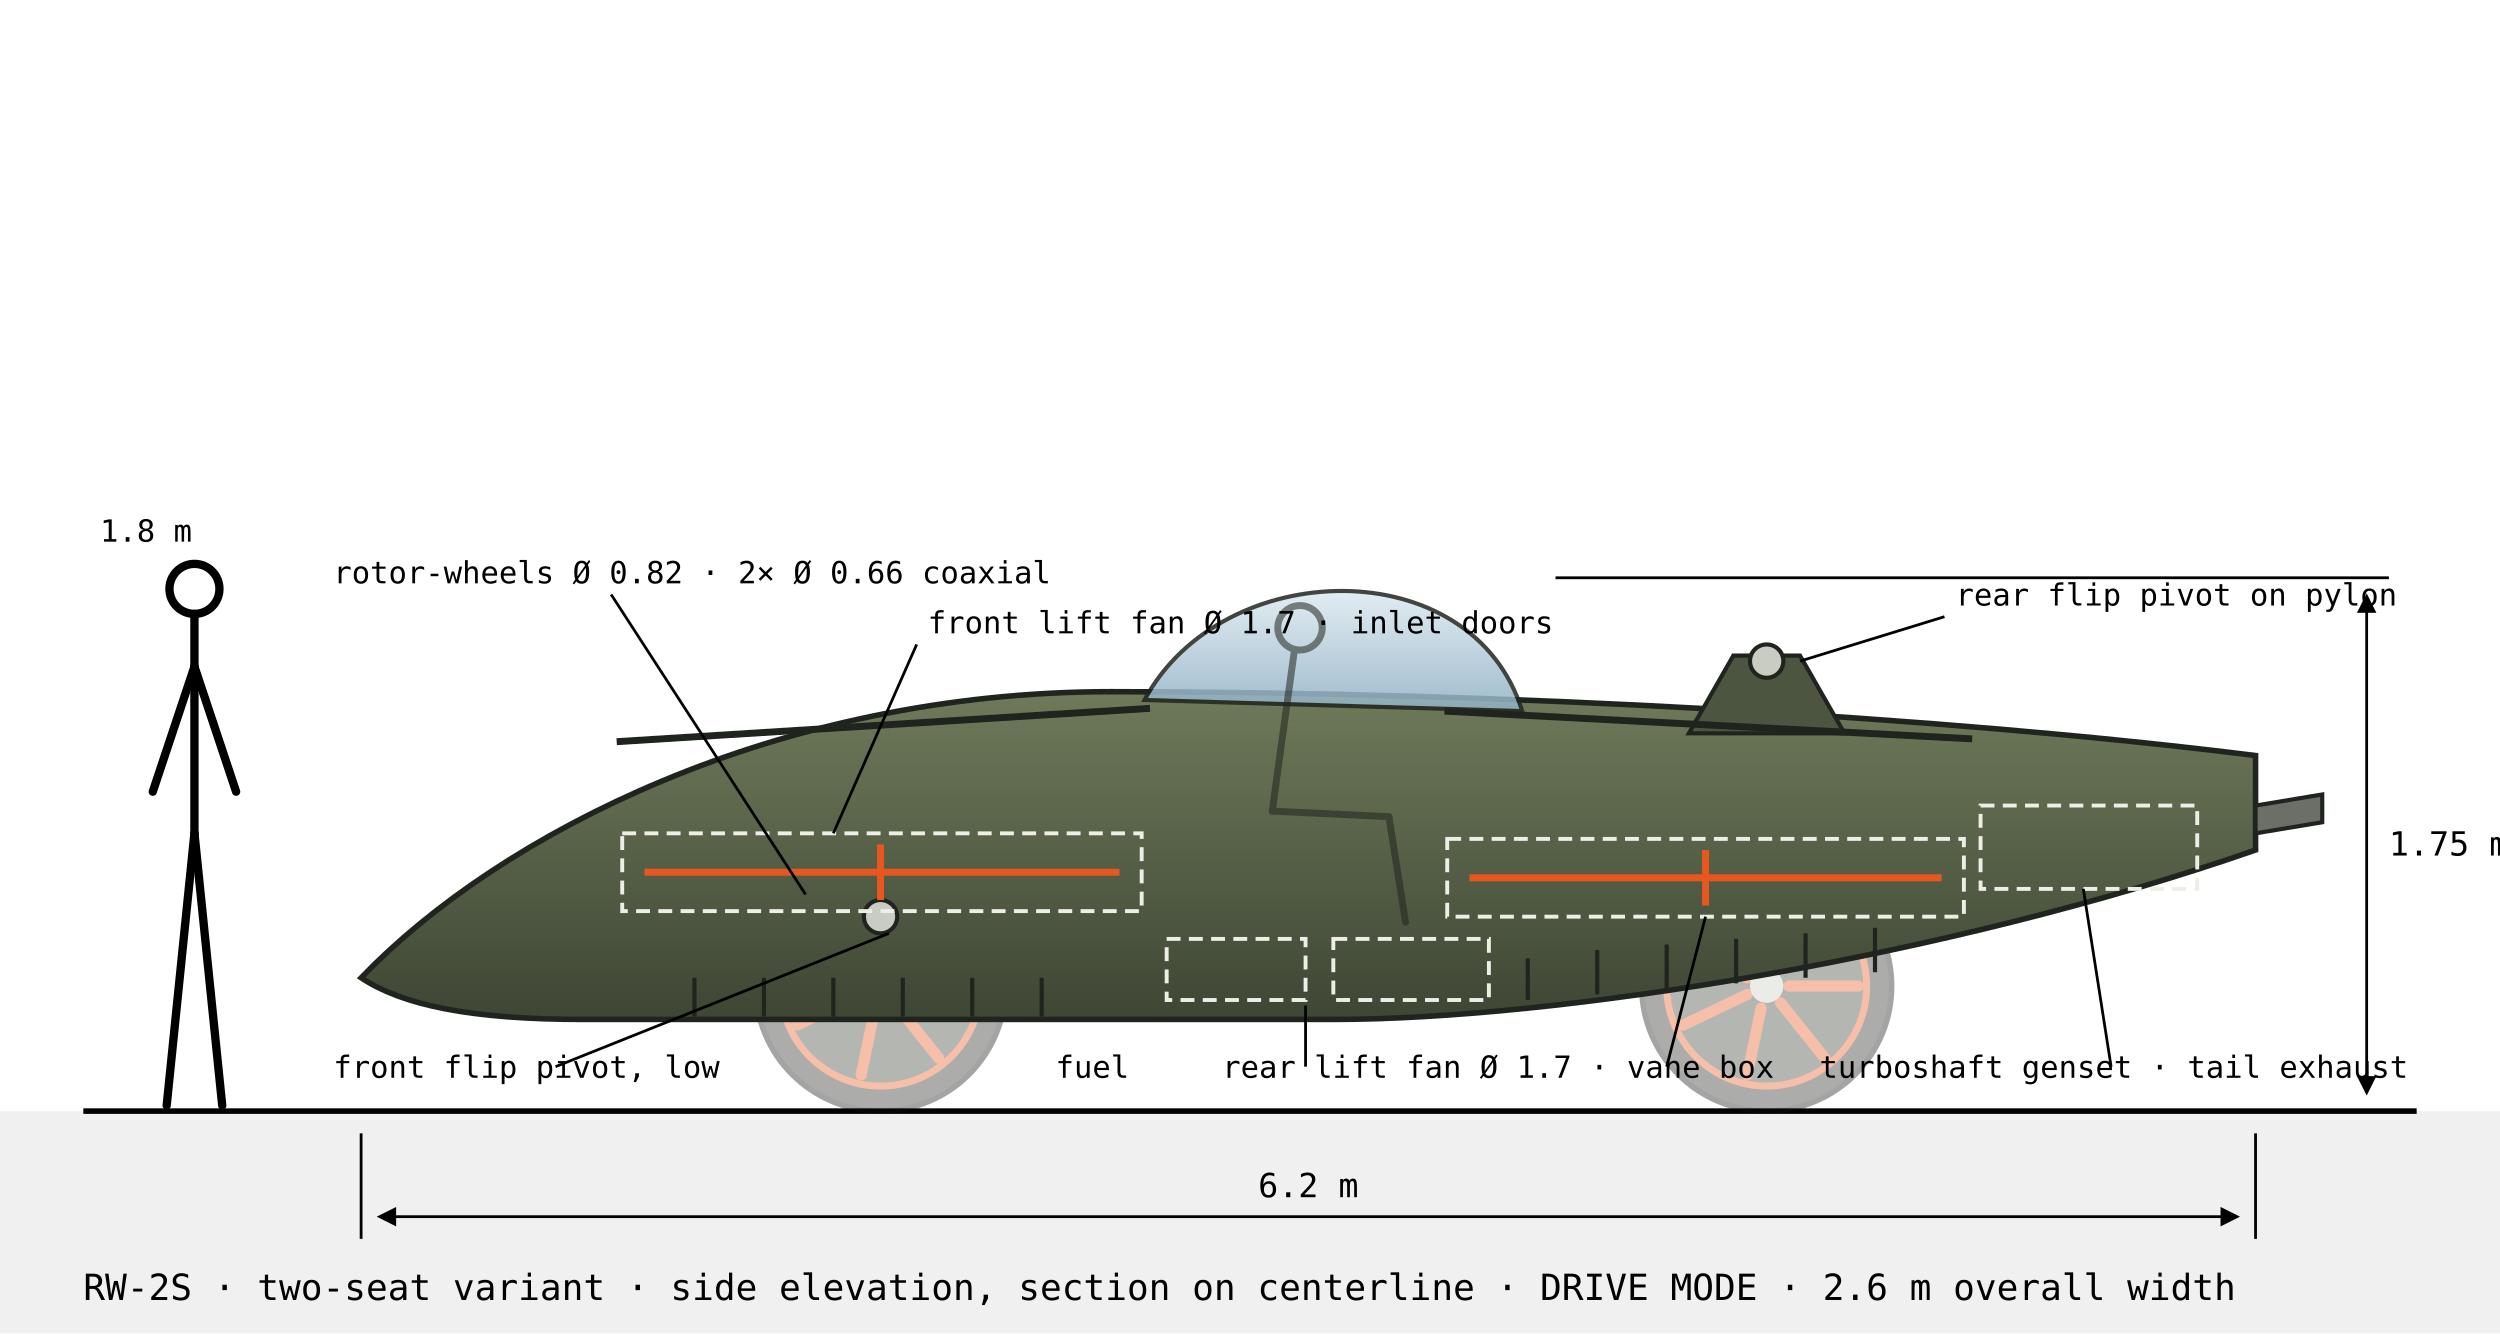
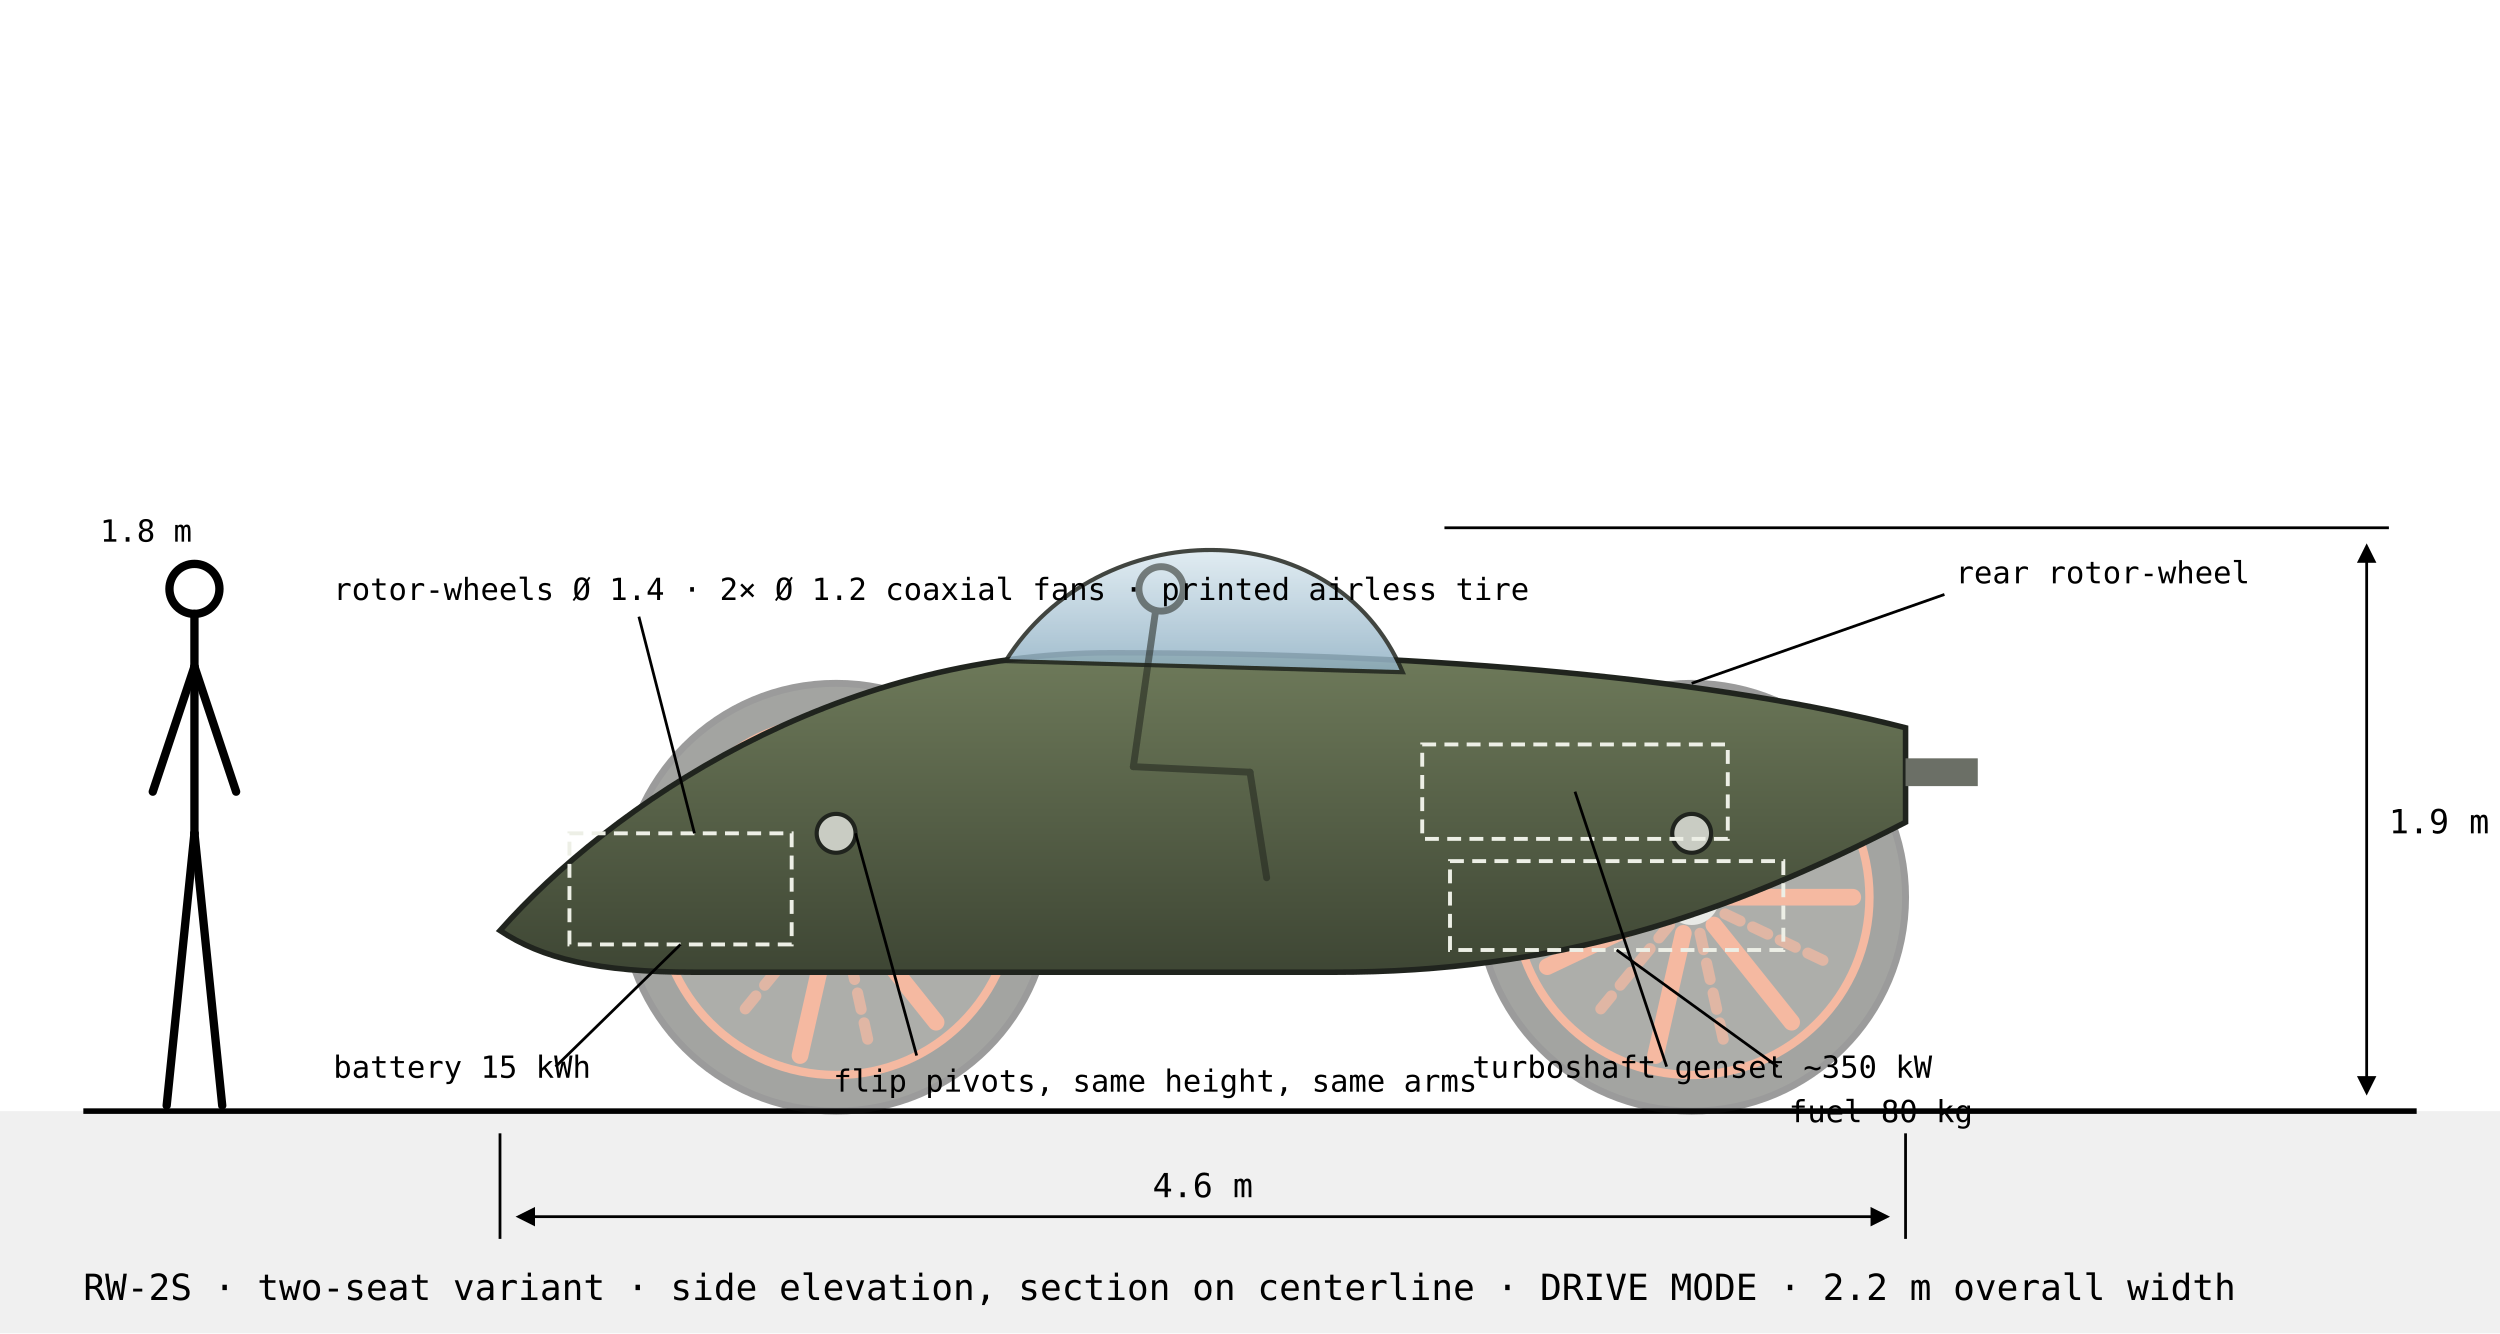
- <svg xmlns="http://www.w3.org/2000/svg" viewBox="0 0 900 480" role="img" aria-label="RW-2S two-seat variant, side elevation in drive mode with the hull sectioned on the centerline: a 6.2 metre cambered lifting-body hull with a bubble canopy over a two-seat cabin, two 1.7 metre lift fans buried fore and aft of the cabin, a turboshaft generator in the tail, fuel and battery under the cabin floor, four 0.82 metre coaxial rotor-wheels ghosted outboard, front flip pivots low on the flank and rear pivots on raised pylons; a 1.8 metre standing figure for scale." font-family="ui-monospace, SFMono-Regular, Menlo, monospace" font-size="12">
+ <svg xmlns="http://www.w3.org/2000/svg" viewBox="0 0 900 480" role="img" aria-label="RW-2S two-seat variant, side elevation in drive mode with the hull sectioned on the centerline: a 4.6 metre cambered hull slung between four 1.4 metre coaxial rotor-wheels that carry all the lift, a bubble canopy over a two-seat cabin, a turboshaft generator and fuel in the tail, battery in the nose, flip pivots at the same height front and rear; a 1.8 metre standing figure for scale." font-family="ui-monospace, SFMono-Regular, Menlo, monospace" font-size="12">
  <defs>
    <marker id="a5" viewBox="0 0 10 10" refX="8" refY="5" markerWidth="7" markerHeight="7" orient="auto-start-reverse">
      <path d="M0,0 L10,5 L0,10 Z" fill="currentColor" />
    </marker>
    <linearGradient id="hullg" x1="0" y1="0" x2="0" y2="1">
      <stop offset="0" stop-color="#6E7A5A" />
      <stop offset="1" stop-color="#3E4634" />
    </linearGradient>
    <linearGradient id="glassg" x1="0" y1="0" x2="0" y2="1">
      <stop offset="0" stop-color="#DCE9F0" />
      <stop offset="1" stop-color="#8FB0C4" />
    </linearGradient>
    <g id="w5">
-       <circle r="45" fill="#24271F" stroke="#111" stroke-width="2" />
-       <circle r="36" fill="#3B3F35" stroke="#E8571F" stroke-width="2.5" />
-       <g stroke="#E8571F" stroke-width="4" stroke-linecap="round">
-         <line x1="8" y1="0" x2="33" y2="0" />
-         <line x1="5" y1="6" x2="21" y2="26" />
-         <line x1="-2" y1="8" x2="-7" y2="32" />
-         <line x1="-7" y1="3" x2="-30" y2="14" />
-         <line x1="-7" y1="-3" x2="-30" y2="-14" />
-         <line x1="-2" y1="-8" x2="-7" y2="-32" />
-         <line x1="5" y1="-6" x2="21" y2="-26" />
+       <circle r="77" fill="#24271F" stroke="#111" stroke-width="2.5" />
+       <circle r="64" fill="#3B3F35" stroke="#E8571F" stroke-width="3" />
+       <g stroke="#E8571F" stroke-width="6" stroke-linecap="round">
+         <line x1="13" y1="0" x2="58" y2="0" />
+         <line x1="8" y1="10" x2="36" y2="45" />
+         <line x1="-3" y1="13" x2="-13" y2="57" />
+         <line x1="-12" y1="6" x2="-52" y2="25" />
+         <line x1="-12" y1="-6" x2="-52" y2="-25" />
+         <line x1="-3" y1="-13" x2="-13" y2="-57" />
+         <line x1="8" y1="-10" x2="36" y2="-45" />
      </g>
-       <circle r="6" fill="#C9CCC3" />
+       <g stroke="#E8571F" stroke-width="4" stroke-linecap="round" stroke-dasharray="6 5" opacity="0.7">
+         <line x1="12" y1="6" x2="50" y2="24" />
+         <line x1="3" y1="13" x2="12" y2="54" />
+         <line x1="-8" y1="10" x2="-35" y2="43" />
+         <line x1="-13" y1="0" x2="-56" y2="0" />
+         <line x1="-8" y1="-10" x2="-35" y2="-43" />
+         <line x1="3" y1="-13" x2="12" y2="-54" />
+         <line x1="12" y1="-6" x2="50" y2="-24" />
+       </g>
+       <circle r="10" fill="#C9CCC3" />
    </g>
  </defs>
  <rect x="0" y="400" width="900" height="80" fill="currentColor" opacity="0.06" />
  <line x1="30" y1="400" x2="870" y2="400" stroke="currentColor" stroke-width="2" />
  <g stroke="currentColor" stroke-width="3" stroke-linecap="round" fill="none">
    <circle cx="70" cy="212" r="9" />
    <line x1="70" y1="221" x2="70" y2="300" />
    <line x1="70" y1="300" x2="60" y2="398" />
    <line x1="70" y1="300" x2="80" y2="398" />
    <line x1="70" y1="240" x2="55" y2="285" />
    <line x1="70" y1="240" x2="85" y2="285" />
  </g>
  <text x="36" y="195" font-size="11">1.8 m</text>
-   <g opacity="0.38">
-     <use href="#w5" x="317" y="355" />
-     <use href="#w5" x="636" y="355" />
+   <g opacity="0.42">
+     <use href="#w5" x="301" y="323" />
+     <use href="#w5" x="609" y="323" />
  </g>
-   <path d="M130,352 C180,300 280,249 400,249 C540,249 700,258 812,272 L812,306 C700,345 560,367 480,367 L210,367 C170,367 145,362 130,352 Z" fill="url(#hullg)" stroke="#20241E" stroke-width="2" />
-   <path d="M608,264 L624,236 L648,236 L664,264 Z" fill="#4C5540" stroke="#20241E" stroke-width="1.5" />
-   <circle cx="636" cy="238" r="6" fill="#C9CCC3" stroke="#20241E" stroke-width="1.5" />
-   <circle cx="317" cy="330" r="6" fill="#C9CCC3" stroke="#20241E" stroke-width="1.5" />
-   <path d="M412,252 C440,200 530,198 548,256 Z" fill="url(#glassg)" stroke="#20241E" stroke-width="1.5" opacity="0.85" />
+   <path d="M180,335 C220,290 300,235 400,235 C520,235 620,245 686,262 L686,296 C620,330 560,350 480,350 L250,350 C215,350 195,345 180,335 Z" fill="url(#hullg)" stroke="#20241E" stroke-width="2" />
+   <circle cx="301" cy="300" r="7" fill="#C9CCC3" stroke="#20241E" stroke-width="1.5" />
+   <circle cx="609" cy="300" r="7" fill="#C9CCC3" stroke="#20241E" stroke-width="1.5" />
+   <path d="M362,238 C395,185 480,183 505,242 Z" fill="url(#glassg)" stroke="#20241E" stroke-width="1.5" opacity="0.85" />
  <g stroke="#20241E" stroke-width="2.5" stroke-linecap="round" fill="none" opacity="0.55">
-     <circle cx="468" cy="226" r="8" />
-     <line x1="466" y1="234" x2="458" y2="292" />
-     <line x1="458" y1="292" x2="500" y2="294" />
-     <line x1="500" y1="294" x2="506" y2="332" />
+     <circle cx="418" cy="212" r="8" />
+     <line x1="416" y1="220" x2="408" y2="276" />
+     <line x1="408" y1="276" x2="450" y2="278" />
+     <line x1="450" y1="278" x2="456" y2="316" />
  </g>
  <g fill="none" stroke="#EDEFE6" stroke-width="1.4" stroke-dasharray="5 3">
-     <rect x="224" y="300" width="187" height="28" />
-     <rect x="521" y="302" width="186" height="28" />
-     <rect x="713" y="290" width="78" height="30" />
-     <rect x="420" y="338" width="50" height="22" />
-     <rect x="480" y="338" width="56" height="22" />
+     <rect x="512" y="268" width="110" height="34" />
+     <rect x="522" y="310" width="120" height="32" />
+     <rect x="205" y="300" width="80" height="40" />
  </g>
-   <g stroke="#E8571F" stroke-width="2.5">
-     <line x1="317" y1="304" x2="317" y2="324" />
-     <line x1="614" y1="306" x2="614" y2="326" />
-     <line x1="232" y1="314" x2="403" y2="314" />
-     <line x1="529" y1="316" x2="699" y2="316" />
+   <line x1="686" y1="278" x2="712" y2="278" stroke="#6B6F66" stroke-width="10" />
+   <g stroke="currentColor" stroke-width="1">
+     <line x1="250" y1="300" x2="230" y2="222" />
+     <line x1="567" y1="285" x2="600" y2="384" />
+     <line x1="582" y1="342" x2="640" y2="384" />
+     <line x1="245" y1="340" x2="200" y2="384" />
+     <line x1="308" y1="300" x2="330" y2="380" />
+     <line x1="609" y1="246" x2="700" y2="214" />
  </g>
-   <line x1="222" y1="267" x2="414" y2="255" stroke="#20241E" stroke-width="2.5" />
-   <line x1="520" y1="256" x2="710" y2="266" stroke="#20241E" stroke-width="2.5" />
-   <g stroke="#20241E" stroke-width="1.5">
-     <line x1="250" y1="352" x2="250" y2="366" />
-     <line x1="275" y1="352" x2="275" y2="366" />
-     <line x1="300" y1="352" x2="300" y2="366" />
-     <line x1="325" y1="352" x2="325" y2="366" />
-     <line x1="350" y1="352" x2="350" y2="366" />
-     <line x1="375" y1="352" x2="375" y2="366" />
-     <line x1="550" y1="345" x2="550" y2="360" />
-     <line x1="575" y1="342" x2="575" y2="358" />
-     <line x1="600" y1="340" x2="600" y2="356" />
-     <line x1="625" y1="338" x2="625" y2="354" />
-     <line x1="650" y1="336" x2="650" y2="352" />
-     <line x1="675" y1="334" x2="675" y2="350" />
+   <text x="120" y="216" font-size="11">rotor-wheels Ø 1.4 · 2× Ø 1.2 coaxial fans · printed airless tire</text>
+   <text x="530" y="388" font-size="11">turboshaft genset ~350 kW</text>
+   <text x="644" y="404" font-size="11">fuel 80 kg</text>
+   <text x="120" y="388" font-size="11">battery 15 kWh</text>
+   <text x="300" y="393" font-size="11">flip pivots, same height, same arms</text>
+   <text x="704" y="210" font-size="11">rear rotor-wheel</text>
+   <g stroke="currentColor" stroke-width="1">
+     <line x1="180" y1="408" x2="180" y2="446" />
+     <line x1="686" y1="408" x2="686" y2="446" />
+     <line x1="187" y1="438" x2="679" y2="438" marker-start="url(#a5)" marker-end="url(#a5)" />
+     <line x1="520" y1="190" x2="860" y2="190" />
+     <line x1="700" y1="400" x2="860" y2="400" />
+     <line x1="852" y1="197" x2="852" y2="393" marker-start="url(#a5)" marker-end="url(#a5)" />
  </g>
-   <path d="M812,290 L836,286 L836,296 L812,300 Z" fill="#6B6F66" stroke="#20241E" stroke-width="1.5" />
-   <g stroke="currentColor" stroke-width="1">
-     <line x1="300" y1="300" x2="330" y2="232" />
-     <line x1="614" y1="330" x2="600" y2="384" />
-     <line x1="750" y1="320" x2="760" y2="384" />
-     <line x1="290" y1="322" x2="220" y2="214" />
-     <line x1="648" y1="238" x2="700" y2="222" />
-     <line x1="320" y1="336" x2="200" y2="384" />
-     <line x1="470" y1="362" x2="470" y2="384" />
-   </g>
-   <text x="334" y="228" font-size="11">front lift fan Ø 1.7 · inlet doors</text>
-   <text x="440" y="388" font-size="11">rear lift fan Ø 1.7 · vane box</text>
-   <text x="655" y="388" font-size="11">turboshaft genset · tail exhaust</text>
-   <text x="120" y="210" font-size="11">rotor-wheels Ø 0.82 · 2× Ø 0.66 coaxial</text>
-   <text x="704" y="218" font-size="11">rear flip pivot on pylon</text>
-   <text x="120" y="388" font-size="11">front flip pivot, low</text>
-   <text x="380" y="388" font-size="11">fuel</text>
-   <g stroke="currentColor" stroke-width="1">
-     <line x1="130" y1="408" x2="130" y2="446" />
-     <line x1="812" y1="408" x2="812" y2="446" />
-     <line x1="137" y1="438" x2="805" y2="438" marker-start="url(#a5)" marker-end="url(#a5)" />
-     <line x1="560" y1="208" x2="860" y2="208" />
-     <line x1="820" y1="400" x2="860" y2="400" />
-     <line x1="852" y1="215" x2="852" y2="393" marker-start="url(#a5)" marker-end="url(#a5)" />
-   </g>
-   <text x="471" y="431" text-anchor="middle">6.2 m</text>
-   <text x="860" y="308">1.75 m</text>
-   <text x="30" y="468" font-size="13">RW-2S · two-seat variant · side elevation, section on centerline · DRIVE MODE · 2.6 m overall width</text>
+   <text x="433" y="431" text-anchor="middle">4.6 m</text>
+   <text x="860" y="300">1.9 m</text>
+   <text x="30" y="468" font-size="13">RW-2S · two-seat variant · side elevation, section on centerline · DRIVE MODE · 2.2 m overall width</text>
</svg>
